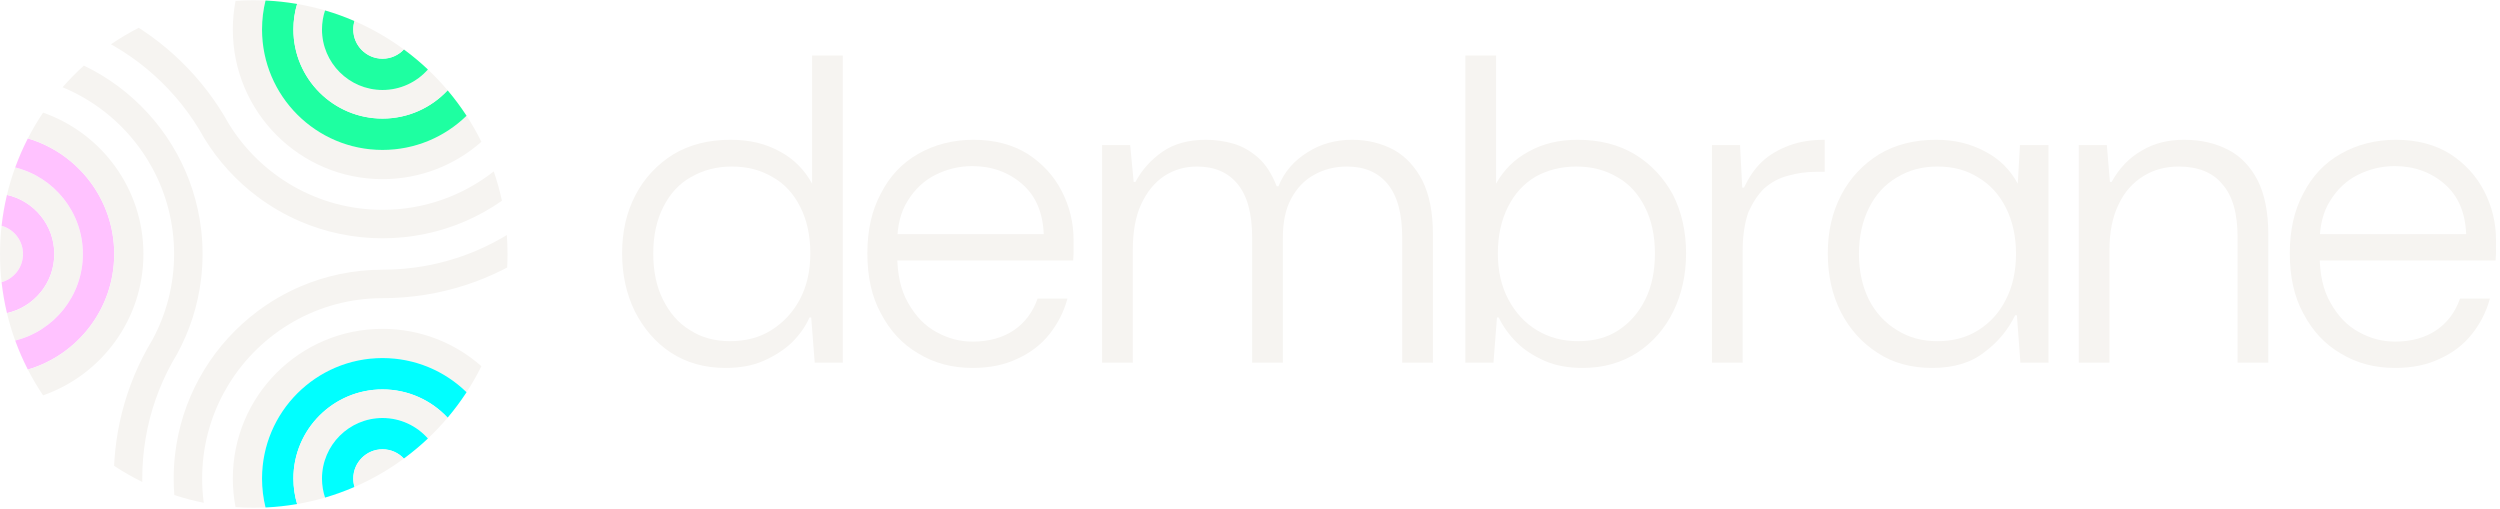
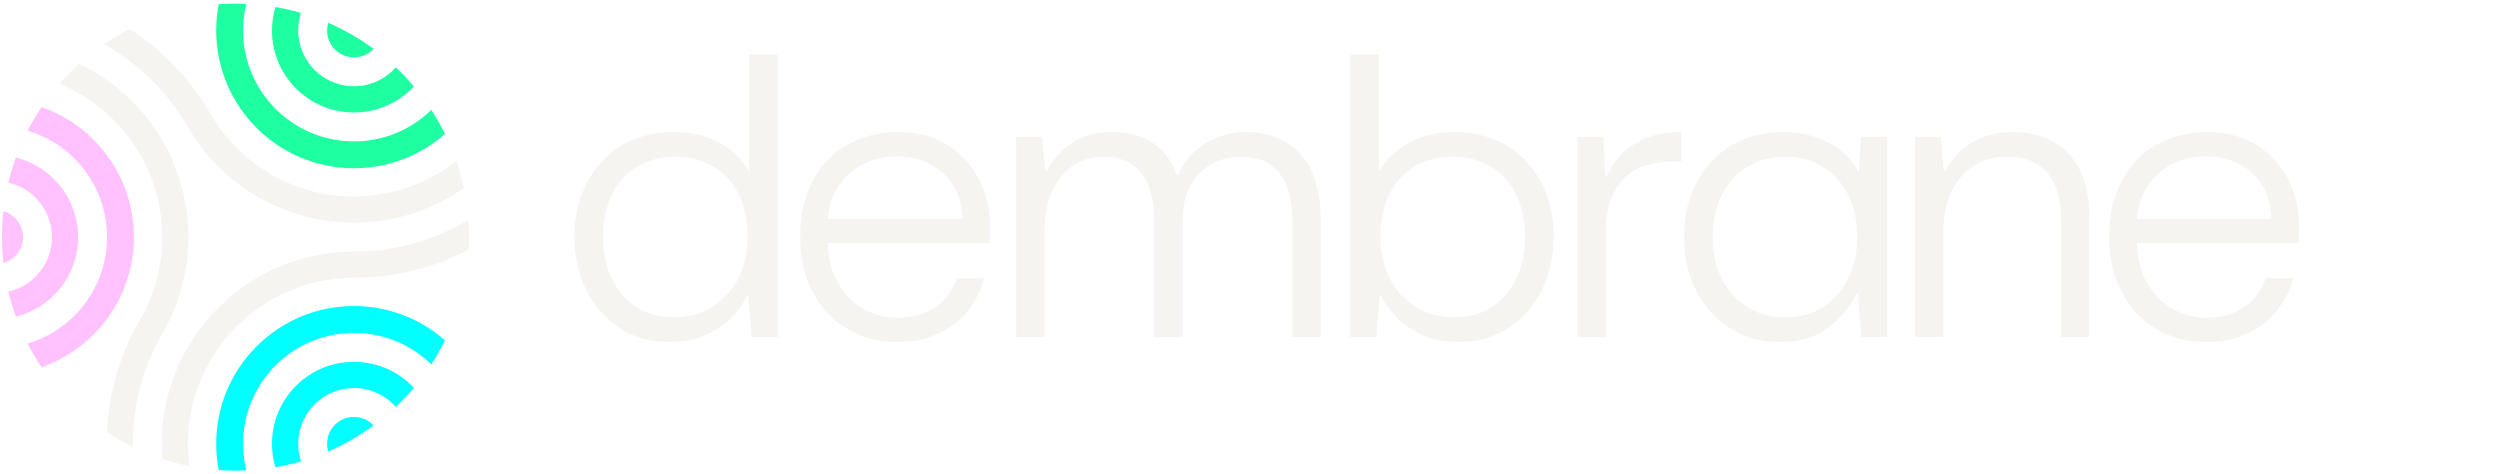
- <svg xmlns="http://www.w3.org/2000/svg" width="100%" height="100%" viewBox="0 0 14245 2896" version="1.1" xml:space="preserve" style="fill-rule:evenodd;clip-rule:evenodd;stroke-linejoin:round;stroke-miterlimit:2;">
-   <g transform="matrix(1,0,0,1,-1874.926,-59516.538)">
-     <g id="Logo" transform="matrix(9.038061,0,0,7.221094,1874.926,59516.538)">
+ <svg xmlns="http://www.w3.org/2000/svg" width="100%" height="100%" viewBox="0 0 15479 2929" version="1.1" xml:space="preserve" style="fill-rule:evenodd;clip-rule:evenodd;stroke-linejoin:round;stroke-miterlimit:2;">
+   <g transform="matrix(1,0,0,1,-50253.746,-52989.896)">
+     <g id="Logo-dark" transform="matrix(9.821041,0,0,7.303392,50253.746,52989.896)">
      <rect x="0" y="0" width="1576.03" height="400.981" style="fill:none;" />
-       <g id="Icon-1" transform="matrix(0.922027,0,0,1.154026,-74.09373,40.86738)">
+       <g id="Icon-1" transform="matrix(0.848518,0,0,1.141022,-66.96476,43.28224)">
        <g transform="matrix(0.12,0,0,0.12,-67.205,-31.28158)">
          <g transform="matrix(2500,0,0,2500,4711.961,2032.066)">
            <path d="M0.26,0.012C0.213,0.012 0.171,0 0.136,-0.023C0.101,-0.046 0.074,-0.078 0.054,-0.117C0.035,-0.156 0.025,-0.2 0.025,-0.249C0.025,-0.299 0.035,-0.343 0.056,-0.383C0.076,-0.421 0.105,-0.452 0.142,-0.475C0.179,-0.497 0.222,-0.508 0.272,-0.508C0.316,-0.508 0.353,-0.499 0.385,-0.481C0.417,-0.464 0.441,-0.439 0.458,-0.408L0.458,-0.7L0.528,-0.7L0.528,-0L0.464,-0L0.456,-0.103L0.452,-0.103C0.443,-0.082 0.429,-0.063 0.412,-0.046C0.394,-0.029 0.372,-0.015 0.347,-0.004C0.322,0.007 0.293,0.012 0.26,0.012ZM0.271,-0.049C0.306,-0.049 0.338,-0.057 0.365,-0.074C0.392,-0.091 0.414,-0.114 0.43,-0.144C0.446,-0.174 0.454,-0.209 0.454,-0.249C0.454,-0.29 0.446,-0.326 0.431,-0.355C0.416,-0.385 0.395,-0.408 0.368,-0.423C0.341,-0.439 0.311,-0.447 0.275,-0.447C0.24,-0.447 0.21,-0.439 0.182,-0.423C0.155,-0.408 0.134,-0.385 0.119,-0.355C0.104,-0.326 0.096,-0.29 0.096,-0.249C0.096,-0.209 0.103,-0.174 0.118,-0.144C0.133,-0.114 0.153,-0.09 0.18,-0.074C0.206,-0.057 0.237,-0.049 0.271,-0.049Z" style="fill:rgb(246,244,241);fill-rule:nonzero;" />
          </g>
          <g transform="matrix(2500,0,0,2500,6109.461,2032.066)">
            <path d="M0.265,0.012C0.218,0.012 0.177,0.001 0.141,-0.021C0.105,-0.042 0.077,-0.072 0.056,-0.112C0.035,-0.15 0.025,-0.196 0.025,-0.249C0.025,-0.302 0.035,-0.347 0.056,-0.386C0.076,-0.425 0.104,-0.455 0.141,-0.476C0.178,-0.497 0.22,-0.508 0.267,-0.508C0.315,-0.508 0.356,-0.497 0.39,-0.476C0.424,-0.454 0.45,-0.426 0.468,-0.391C0.486,-0.356 0.495,-0.319 0.495,-0.279L0.495,-0.258C0.495,-0.251 0.495,-0.242 0.494,-0.233L0.079,-0.233L0.079,-0.293L0.427,-0.293C0.425,-0.342 0.409,-0.38 0.378,-0.407C0.347,-0.434 0.309,-0.448 0.264,-0.448C0.234,-0.448 0.206,-0.441 0.18,-0.428C0.154,-0.415 0.133,-0.395 0.117,-0.369C0.101,-0.344 0.093,-0.312 0.093,-0.274L0.093,-0.247C0.093,-0.202 0.101,-0.165 0.118,-0.136C0.135,-0.106 0.156,-0.084 0.182,-0.07C0.209,-0.055 0.236,-0.048 0.265,-0.048C0.302,-0.048 0.334,-0.057 0.359,-0.074C0.384,-0.091 0.402,-0.115 0.413,-0.146L0.481,-0.146C0.473,-0.116 0.459,-0.089 0.44,-0.065C0.421,-0.041 0.396,-0.022 0.367,-0.009C0.338,0.005 0.304,0.012 0.265,0.012Z" style="fill:rgb(246,244,241);fill-rule:nonzero;" />
          </g>
          <g transform="matrix(2500,0,0,2500,7409.461,2032.066)">
            <path d="M0.04,-0L0.04,-0.496L0.104,-0.496L0.112,-0.412L0.116,-0.412C0.131,-0.44 0.152,-0.463 0.178,-0.481C0.204,-0.499 0.237,-0.508 0.277,-0.508C0.298,-0.508 0.319,-0.505 0.34,-0.499C0.36,-0.493 0.379,-0.482 0.396,-0.467C0.413,-0.452 0.427,-0.43 0.438,-0.402L0.442,-0.402C0.455,-0.435 0.478,-0.461 0.509,-0.48C0.539,-0.499 0.573,-0.508 0.61,-0.508C0.645,-0.508 0.677,-0.5 0.705,-0.485C0.732,-0.47 0.754,-0.446 0.77,-0.415C0.786,-0.383 0.794,-0.342 0.794,-0.293L0.794,-0L0.724,-0L0.724,-0.285C0.724,-0.34 0.713,-0.38 0.691,-0.407C0.669,-0.434 0.638,-0.447 0.598,-0.447C0.571,-0.447 0.546,-0.441 0.523,-0.428C0.501,-0.416 0.484,-0.398 0.471,-0.374C0.458,-0.35 0.452,-0.32 0.452,-0.285L0.452,-0L0.382,-0L0.382,-0.285C0.382,-0.34 0.371,-0.38 0.349,-0.407C0.327,-0.434 0.296,-0.447 0.256,-0.447C0.229,-0.447 0.204,-0.44 0.181,-0.425C0.159,-0.41 0.142,-0.389 0.129,-0.361C0.116,-0.333 0.11,-0.298 0.11,-0.257L0.11,-0L0.04,-0Z" style="fill:rgb(246,244,241);fill-rule:nonzero;" />
          </g>
          <g transform="matrix(2500,0,0,2500,9466.961,2032.066)">
            <path d="M0.313,0.012C0.28,0.012 0.251,0.007 0.226,-0.004C0.201,-0.015 0.179,-0.029 0.162,-0.046C0.145,-0.063 0.131,-0.082 0.121,-0.103L0.117,-0.103L0.109,-0L0.045,-0L0.045,-0.7L0.115,-0.7L0.115,-0.408C0.132,-0.439 0.157,-0.464 0.189,-0.481C0.221,-0.499 0.258,-0.508 0.301,-0.508C0.351,-0.508 0.394,-0.497 0.431,-0.475C0.469,-0.452 0.497,-0.421 0.518,-0.383C0.538,-0.343 0.548,-0.299 0.548,-0.249C0.548,-0.2 0.538,-0.156 0.519,-0.117C0.5,-0.078 0.472,-0.046 0.437,-0.023C0.401,0 0.36,0.012 0.313,0.012ZM0.302,-0.049C0.338,-0.049 0.368,-0.057 0.394,-0.074C0.42,-0.091 0.44,-0.114 0.455,-0.144C0.47,-0.174 0.477,-0.209 0.477,-0.249C0.477,-0.29 0.469,-0.326 0.454,-0.355C0.439,-0.385 0.418,-0.408 0.391,-0.423C0.364,-0.439 0.333,-0.447 0.298,-0.447C0.263,-0.447 0.232,-0.439 0.205,-0.424C0.178,-0.408 0.157,-0.385 0.142,-0.355C0.127,-0.325 0.119,-0.29 0.119,-0.249C0.119,-0.209 0.127,-0.174 0.143,-0.144C0.159,-0.114 0.181,-0.09 0.208,-0.074C0.236,-0.057 0.267,-0.049 0.302,-0.049Z" style="fill:rgb(246,244,241);fill-rule:nonzero;" />
          </g>
          <g transform="matrix(2500,0,0,2500,10884.461,2032.066)">
            <path d="M0.04,-0L0.04,-0.496L0.104,-0.496L0.109,-0.399L0.113,-0.399C0.124,-0.422 0.137,-0.442 0.154,-0.458C0.171,-0.474 0.192,-0.486 0.216,-0.495C0.24,-0.504 0.267,-0.508 0.297,-0.508L0.297,-0.435L0.278,-0.435C0.255,-0.435 0.234,-0.432 0.213,-0.426C0.193,-0.421 0.175,-0.411 0.16,-0.398C0.145,-0.384 0.133,-0.365 0.123,-0.343C0.115,-0.32 0.11,-0.291 0.11,-0.257L0.11,-0L0.04,-0Z" style="fill:rgb(246,244,241);fill-rule:nonzero;" />
          </g>
          <g transform="matrix(2500,0,0,2500,11581.961,2032.066)">
            <path d="M0.263,0.012C0.216,0.012 0.174,0.001 0.139,-0.022C0.103,-0.045 0.075,-0.076 0.055,-0.115C0.035,-0.154 0.025,-0.199 0.025,-0.249C0.025,-0.299 0.035,-0.343 0.056,-0.383C0.076,-0.421 0.105,-0.452 0.142,-0.475C0.179,-0.497 0.222,-0.508 0.272,-0.508C0.314,-0.508 0.351,-0.499 0.384,-0.481C0.417,-0.464 0.441,-0.439 0.458,-0.408L0.463,-0.496L0.528,-0.496L0.528,-0L0.464,-0L0.456,-0.108L0.452,-0.108C0.436,-0.075 0.413,-0.047 0.382,-0.024C0.352,0 0.312,0.012 0.263,0.012ZM0.275,-0.049C0.31,-0.049 0.341,-0.057 0.368,-0.074C0.395,-0.091 0.416,-0.114 0.431,-0.144C0.446,-0.173 0.454,-0.208 0.454,-0.248C0.454,-0.288 0.446,-0.323 0.431,-0.353C0.416,-0.383 0.395,-0.406 0.368,-0.422C0.341,-0.439 0.311,-0.447 0.275,-0.447C0.24,-0.447 0.21,-0.439 0.182,-0.422C0.155,-0.406 0.134,-0.383 0.119,-0.353C0.104,-0.323 0.096,-0.288 0.096,-0.248C0.096,-0.208 0.104,-0.173 0.119,-0.143C0.134,-0.114 0.156,-0.09 0.183,-0.074C0.21,-0.057 0.24,-0.049 0.275,-0.049Z" style="fill:rgb(246,244,241);fill-rule:nonzero;" />
          </g>
          <g transform="matrix(2500,0,0,2500,11581.961,2032.066)">
                    </g>
          <g transform="matrix(2500,0,0,2500,12974.461,2032.066)">
            <path d="M0.04,-0L0.04,-0.496L0.104,-0.496L0.111,-0.412L0.115,-0.412C0.132,-0.443 0.155,-0.467 0.183,-0.483C0.211,-0.5 0.243,-0.508 0.28,-0.508C0.319,-0.508 0.352,-0.5 0.381,-0.485C0.41,-0.47 0.432,-0.446 0.448,-0.415C0.464,-0.383 0.472,-0.342 0.472,-0.293L0.472,-0L0.402,-0L0.402,-0.285C0.402,-0.34 0.391,-0.38 0.367,-0.407C0.345,-0.434 0.311,-0.447 0.268,-0.447C0.238,-0.447 0.211,-0.44 0.187,-0.425C0.163,-0.41 0.144,-0.389 0.131,-0.361C0.117,-0.333 0.11,-0.298 0.11,-0.257L0.11,-0L0.04,-0Z" style="fill:rgb(246,244,241);fill-rule:nonzero;" />
          </g>
          <g transform="matrix(2500,0,0,2500,14214.461,2032.066)">
            <path d="M0.265,0.012C0.218,0.012 0.177,0.001 0.141,-0.021C0.105,-0.042 0.077,-0.072 0.056,-0.112C0.035,-0.15 0.025,-0.196 0.025,-0.249C0.025,-0.302 0.035,-0.347 0.056,-0.386C0.076,-0.425 0.104,-0.455 0.141,-0.476C0.178,-0.497 0.22,-0.508 0.267,-0.508C0.315,-0.508 0.356,-0.497 0.39,-0.476C0.424,-0.454 0.45,-0.426 0.468,-0.391C0.486,-0.356 0.495,-0.319 0.495,-0.279L0.495,-0.258C0.495,-0.251 0.495,-0.242 0.494,-0.233L0.079,-0.233L0.079,-0.293L0.427,-0.293C0.425,-0.342 0.409,-0.38 0.378,-0.407C0.347,-0.434 0.309,-0.448 0.264,-0.448C0.234,-0.448 0.206,-0.441 0.18,-0.428C0.154,-0.415 0.133,-0.395 0.117,-0.369C0.101,-0.344 0.093,-0.312 0.093,-0.274L0.093,-0.247C0.093,-0.202 0.101,-0.165 0.118,-0.136C0.135,-0.106 0.156,-0.084 0.182,-0.07C0.209,-0.055 0.236,-0.048 0.265,-0.048C0.302,-0.048 0.334,-0.057 0.359,-0.074C0.384,-0.091 0.402,-0.115 0.413,-0.146L0.481,-0.146C0.473,-0.116 0.459,-0.089 0.44,-0.065C0.421,-0.041 0.396,-0.022 0.367,-0.009C0.338,0.005 0.304,0.012 0.265,0.012Z" style="fill:rgb(246,244,241);fill-rule:nonzero;" />
          </g>
          <g transform="matrix(2500,0,0,2500,15501.961,2032.066)">
                    </g>
        </g>
      </g>
-       <g transform="matrix(1.049011,0,0,1.793824,-1072.055,-159.2235)">
+       <g transform="matrix(0.965379,0,0,1.773611,-985.3638,-154.5539)">
        <g transform="matrix(0.106549,0,0,0.077987,386.467,0)">
-           <path d="M5973.296,2729.502C5967.539,2677.4 5964.583,2624.459 5964.583,2570.833C5964.583,2517.207 5967.539,2464.266 5973.296,2412.164C6042.706,2431.537 6093.687,2495.279 6093.687,2570.833C6093.687,2646.388 6042.706,2710.129 5973.296,2729.502Z" style="fill:rgb(246,244,241);" />
+           <path d="M5973.296,2729.502C5967.539,2677.4 5964.583,2624.459 5964.583,2570.833C5964.583,2517.207 5967.539,2464.266 5973.296,2412.164C6042.706,2431.537 6093.687,2495.279 6093.687,2570.833C6093.687,2646.388 6042.706,2710.129 5973.296,2729.502Z" style="fill:rgb(255,194,255);" />
        </g>
        <g transform="matrix(0.106549,0,0,0.077987,386.467,0)">
-           <path d="M5973.342,2411.745C5973.482,2410.486 5973.623,2409.228 5973.766,2407.971C5973.908,2406.714 5974.053,2405.458 5974.198,2404.202C5980.482,2350.107 5989.787,2296.928 6001.941,2244.838C6002.225,2243.621 6002.51,2242.404 6002.798,2241.187C6003.085,2239.971 6003.374,2238.754 6003.664,2237.539C6156.273,2271.641 6270.48,2408.005 6270.48,2570.833C6270.48,2733.662 6156.274,2870.026 6003.664,2904.128C6003.374,2902.912 6003.085,2901.696 6002.798,2900.479C6002.51,2899.263 6002.225,2898.046 6001.941,2896.828C5989.787,2844.739 5980.482,2791.56 5974.198,2737.465C5974.053,2736.209 5973.908,2734.952 5973.766,2733.696C5973.623,2732.438 5973.482,2731.18 5973.342,2729.922C6042.962,2710.522 6094.104,2646.603 6094.104,2570.833C6094.104,2495.064 6042.962,2431.145 5973.342,2411.745Z" style="fill:rgb(255,194,255);" />
+           <path d="M6003.761,2237.133C6016.328,2184.596 6031.795,2133.18 6049.984,2083.064C6268.93,2137.281 6431.439,2335.229 6431.439,2570.833C6431.439,2806.437 6268.93,3004.386 6049.984,3058.602C6031.795,3008.487 6016.328,2957.071 6003.761,2904.533C6156.554,2870.387 6270.896,2733.859 6270.896,2570.833C6270.896,2407.808 6156.554,2271.279 6003.761,2237.133Z" style="fill:rgb(255,194,255);" />
        </g>
        <g transform="matrix(0.106549,0,0,0.077987,386.467,0)">
-           <path d="M6003.761,2237.133C6016.328,2184.596 6031.795,2133.18 6049.984,2083.064C6268.93,2137.281 6431.439,2335.229 6431.439,2570.833C6431.439,2806.437 6268.93,3004.386 6049.984,3058.602C6031.795,3008.487 6016.328,2957.071 6003.761,2904.533C6156.554,2870.387 6270.896,2733.859 6270.896,2570.833C6270.896,2407.808 6156.554,2271.279 6003.761,2237.133Z" style="fill:rgb(246,244,241);" />
-         </g>
-         <g transform="matrix(0.106549,0,0,0.077987,386.467,0)">
-           <path d="M6050.127,2082.67C6050.556,2081.489 6050.987,2080.308 6051.42,2079.127C6051.852,2077.947 6052.286,2076.766 6052.722,2075.587C6071.612,2024.435 6093.342,1974.655 6117.722,1926.437C6118.359,1925.176 6118.999,1923.917 6119.64,1922.658C6120.281,1921.398 6120.925,1920.14 6121.57,1918.883C6403.017,2002.008 6608.648,2262.596 6608.648,2570.833C6608.648,2879.07 6403.017,3139.658 6121.57,3222.784C6120.925,3221.527 6120.281,3220.268 6119.64,3219.009C6118.999,3217.75 6118.359,3216.49 6117.722,3215.229C6093.342,3167.012 6071.612,3117.231 6052.722,3066.08C6052.286,3064.9 6051.852,3063.72 6051.42,3062.539C6050.987,3061.359 6050.556,3060.178 6050.127,3058.996C6269.233,3004.72 6431.855,2806.617 6431.855,2570.833C6431.855,2335.049 6269.233,2136.947 6050.127,2082.67Z" style="fill:rgb(255,194,255);" />
-         </g>
-         <g transform="matrix(0.106549,0,0,0.077987,386.467,0)">
-           <path d="M6121.57,1918.883C6147.356,1868.627 6176.028,1820.092 6207.367,1773.497C6536.788,1888.647 6773.357,2202.331 6773.357,2570.833C6773.357,2939.335 6536.788,3253.02 6207.367,3368.169C6176.028,3321.574 6147.356,3273.039 6121.57,3222.784C6403.017,3139.658 6608.648,2879.07 6608.648,2570.833C6608.648,2262.596 6403.017,2002.008 6121.57,1918.883Z" style="fill:rgb(246,244,241);" />
+           <path d="M6121.57,1918.883C6147.356,1868.627 6176.028,1820.092 6207.367,1773.497C6536.788,1888.647 6773.357,2202.331 6773.357,2570.833C6773.357,2939.335 6536.788,3253.02 6207.367,3368.169C6176.028,3321.574 6147.356,3273.039 6121.57,3222.784C6403.017,3139.658 6608.648,2879.07 6608.648,2570.833C6608.648,2262.596 6403.017,2002.008 6121.57,1918.883Z" style="fill:rgb(255,194,255);" />
        </g>
        <g transform="matrix(0.106549,0,0,0.077987,386.467,0)">
          <path d="M6437.496,1508.147C6506.761,1541.383 6572.282,1581.193 6633.25,1626.767C6753.235,1716.456 6855.582,1828.468 6934.113,1956.622C6943.512,1973.687 6953.268,1990.528 6963.371,2007.135C7033.848,2136.085 7080.913,2279.629 7098.835,2432.034C7104.189,2477.561 7106.942,2523.878 7106.942,2570.833C7106.942,2617.789 7104.189,2664.106 7098.835,2709.632C7080.913,2862.038 7033.848,3005.581 6963.371,3134.531C6953.251,3151.166 6943.48,3168.036 6934.066,3185.13C6862.242,3315.56 6811.274,3459.061 6785.669,3611.126C6773.35,3684.282 6766.902,3759.421 6766.827,3836.04L6766.826,3837.402C6766.826,3843.837 6766.871,3850.262 6766.961,3856.676C6711.881,3829.662 6658.786,3799.213 6607.957,3765.608C6608.346,3757.297 6608.801,3749.004 6609.323,3740.728C6614.084,3665.228 6624.384,3591.221 6639.819,3519.109C6671.353,3371.79 6724.321,3232.38 6795.297,3104.307C6805.35,3088.027 6814.956,3071.444 6824.1,3054.573C6902.095,2910.666 6946.4,2745.883 6946.4,2570.833C6946.4,2395.784 6902.095,2231.001 6824.1,2087.094C6814.941,2070.194 6805.316,2053.582 6795.245,2037.275C6683.337,1856.085 6516.182,1712.564 6317.356,1630.285C6354.946,1587.226 6395.071,1546.435 6437.496,1508.147Z" style="fill:rgb(246,244,241);" />
        </g>
        <g transform="matrix(0.106549,0,0,0.077987,386.467,0)">
          <path d="M6947.659,3930.395C6945.258,3899.711 6944.035,3868.698 6944.035,3837.402C6944.035,3790.447 6946.788,3744.13 6952.142,3698.603C6970.064,3546.198 7017.129,3402.654 7087.607,3273.704C7097.709,3257.097 7107.465,3240.256 7116.864,3223.191C7195.395,3095.036 7297.742,2983.025 7417.727,2893.336C7491.339,2838.31 7571.59,2791.686 7657.053,2754.892C7799.723,2693.468 7956.919,2659.438 8121.999,2659.438C8288.065,2659.438 8447.194,2629.502 8594.28,2574.738C8665.267,2548.308 8733.448,2516.095 8798.251,2478.673C8806.605,2473.849 8814.903,2468.938 8823.144,2463.942C8825.755,2499.233 8827.083,2534.879 8827.083,2570.833C8827.083,2596.438 8826.41,2621.886 8825.079,2647.162C8814.892,2652.511 8804.637,2657.747 8794.315,2662.869C8727.92,2695.818 8658.773,2724.042 8587.314,2747.1C8440.673,2794.417 8284.298,2819.98 8121.999,2819.98C7756.075,2819.98 7435.01,3013.575 7255.732,3303.844C7245.661,3320.15 7236.037,3336.762 7226.877,3353.662C7148.882,3497.57 7104.578,3662.353 7104.578,3837.402C7104.578,3883.8 7107.691,3929.477 7113.718,3974.235C7057.091,3962.896 7001.666,3948.211 6947.659,3930.395Z" style="fill:rgb(246,244,241);" />
        </g>
        <g transform="matrix(0.106549,0,0,0.077987,386.467,0)">
-           <path d="M7462.078,4000.574C7440.121,4001.577 7418.036,4002.083 7395.833,4002.083C7361.252,4002.083 7326.956,4000.854 7292.986,3998.437C7282.902,3946.303 7277.62,3892.464 7277.62,3837.402C7277.62,3371.377 7655.974,2993.023 8121.999,2993.023C8335.686,2993.023 8530.939,3072.571 8679.736,3203.645C8654.67,3254.359 8626.687,3303.379 8596.006,3350.484C8473.528,3231.229 8306.279,3157.732 8121.999,3157.732C7746.879,3157.732 7442.329,3462.282 7442.329,3837.402C7442.329,3893.642 7449.176,3948.295 7462.078,4000.574Z" style="fill:rgb(246,244,241);" />
+           <path d="M7462.078,4000.574C7440.121,4001.577 7418.036,4002.083 7395.833,4002.083C7361.252,4002.083 7326.956,4000.854 7292.986,3998.437C7282.902,3946.303 7277.62,3892.464 7277.62,3837.402C7277.62,3371.377 7655.974,2993.023 8121.999,2993.023C8335.686,2993.023 8530.939,3072.571 8679.736,3203.645C8654.67,3254.359 8626.687,3303.379 8596.006,3350.484C8473.528,3231.229 8306.279,3157.732 8121.999,3157.732C7746.879,3157.732 7442.329,3462.282 7442.329,3837.402C7442.329,3893.642 7449.176,3948.295 7462.078,4000.574Z" style="fill:rgb(0,255,255);" />
        </g>
        <g transform="matrix(0.106549,0,0,0.077987,386.467,0)">
-           <path d="M8596.006,3350.484C8595.234,3351.67 8594.459,3352.855 8593.683,3354.038C8592.908,3355.222 8592.13,3356.404 8591.351,3357.585C8561.386,3403.002 8528.902,3446.615 8494.101,3488.223C8493.293,3489.188 8492.484,3490.153 8491.674,3491.117C8490.864,3492.08 8490.053,3493.042 8489.24,3494.004C8397.444,3395.885 8266.831,3334.525 8121.999,3334.525C7844.454,3334.525 7619.122,3559.856 7619.122,3837.402C7619.122,3887.397 7626.433,3935.698 7640.044,3981.293C7638.803,3981.506 7637.562,3981.718 7636.32,3981.929C7635.079,3982.139 7633.837,3982.348 7632.595,3982.555C7579.511,3991.407 7525.443,3997.333 7470.562,4000.162C7469.149,4000.235 7467.735,4000.306 7466.321,4000.374C7464.907,4000.443 7463.493,4000.51 7462.078,4000.574C7449.176,3948.295 7442.329,3893.642 7442.329,3837.402C7442.329,3462.282 7746.879,3157.732 8121.999,3157.732C8306.279,3157.732 8473.528,3231.229 8596.006,3350.484Z" style="fill:rgb(0,255,255);" />
+           <path d="M8488.969,3494.324C8454.287,3535.326 8417.343,3574.353 8378.329,3611.213C8315.659,3540.258 8224.017,3495.484 8121.999,3495.484C7933.29,3495.484 7780.081,3648.692 7780.081,3837.402C7780.081,3874.95 7786.147,3911.092 7797.351,3944.901C7746.177,3959.85 7693.821,3972.015 7640.457,3981.221C7626.848,3935.65 7619.539,3887.373 7619.539,3837.402C7619.539,3560.086 7844.684,3334.941 8121.999,3334.941C8266.729,3334.941 8397.248,3396.266 8488.969,3494.324Z" style="fill:rgb(0,255,255);" />
        </g>
        <g transform="matrix(0.106549,0,0,0.077987,386.467,0)">
-           <path d="M8488.969,3494.324C8454.287,3535.326 8417.343,3574.353 8378.329,3611.213C8315.659,3540.258 8224.017,3495.484 8121.999,3495.484C7933.29,3495.484 7780.081,3648.692 7780.081,3837.402C7780.081,3874.95 7786.147,3911.092 7797.351,3944.901C7746.177,3959.85 7693.821,3972.015 7640.457,3981.221C7626.848,3935.65 7619.539,3887.373 7619.539,3837.402C7619.539,3560.086 7844.684,3334.941 8121.999,3334.941C8266.729,3334.941 8397.248,3396.266 8488.969,3494.324Z" style="fill:rgb(246,244,241);" />
-         </g>
-         <g transform="matrix(0.106549,0,0,0.077987,386.467,0)">
-           <path d="M8378.025,3611.499C8377.116,3612.358 8376.206,3613.215 8375.294,3614.071C8374.383,3614.927 8373.47,3615.782 8372.556,3616.636C8333.241,3653.374 8291.855,3687.923 8248.594,3720.089C8247.585,3720.839 8246.574,3721.588 8245.563,3722.336C8244.551,3723.084 8243.538,3723.831 8242.525,3724.577C8212.385,3692.397 8169.524,3672.276 8121.999,3672.276C8030.864,3672.276 7956.874,3746.267 7956.874,3837.402C7956.874,3853.871 7959.289,3869.78 7963.786,3884.794C7962.631,3885.294 7961.476,3885.793 7960.32,3886.29C7959.165,3886.787 7958.009,3887.282 7956.852,3887.776C7907.573,3908.818 7856.877,3927.174 7804.948,3942.659C7803.75,3943.016 7802.551,3943.372 7801.351,3943.726C7800.152,3944.08 7798.952,3944.433 7797.751,3944.784C7786.558,3911.012 7780.498,3874.909 7780.498,3837.402C7780.498,3648.922 7933.52,3495.9 8121.999,3495.9C8223.897,3495.9 8315.432,3540.625 8378.025,3611.499Z" style="fill:rgb(0,255,255);" />
-         </g>
-         <g transform="matrix(0.106549,0,0,0.077987,386.467,0)">
-           <path d="M8242.186,3724.825C8156.303,3787.946 8063.129,3841.716 7964.171,3884.627C7959.695,3869.665 7957.29,3853.812 7957.29,3837.402C7957.29,3746.497 8031.094,3672.693 8121.999,3672.693C8169.386,3672.693 8212.125,3692.748 8242.186,3724.825Z" style="fill:rgb(246,244,241);" />
+           <path d="M8242.186,3724.825C8156.303,3787.946 8063.129,3841.716 7964.171,3884.627C7959.695,3869.665 7957.29,3853.812 7957.29,3837.402C7957.29,3746.497 8031.094,3672.693 8121.999,3672.693C8169.386,3672.693 8212.125,3692.748 8242.186,3724.825Z" style="fill:rgb(0,255,255);" />
        </g>
        <g transform="matrix(0.106549,0,0,0.077987,386.467,0)">
          <path d="M6747.075,1294.937C6754.319,1299.594 6761.522,1304.312 6768.681,1309.089C6830.917,1350.613 6889.914,1396.618 6945.209,1446.64C7054.88,1545.855 7149.988,1660.875 7226.925,1788.092C7236.07,1804.961 7245.678,1821.544 7255.732,1837.823C7435.01,2128.092 7756.075,2321.686 8121.999,2321.686C8358.647,2321.686 8576.532,2240.717 8749.44,2104.996C8767.981,2158.817 8783.401,2214.085 8795.482,2270.585C8730.455,2316.013 8660.638,2355.048 8586.946,2386.775C8444.276,2448.199 8287.08,2482.229 8121.999,2482.229C7956.919,2482.229 7799.723,2448.199 7657.053,2386.775C7571.59,2349.98 7491.339,2303.357 7417.727,2248.331C7297.742,2158.642 7195.395,2046.63 7116.864,1918.476C7107.45,1901.382 7097.677,1884.514 7087.556,1867.879C7008.709,1738.29 6908.737,1622.944 6792.435,1526.64C6734.555,1478.712 6672.631,1435.501 6607.254,1397.596C6601.626,1394.333 6595.973,1391.11 6590.294,1387.925C6640.368,1353.742 6692.721,1322.654 6747.075,1294.937Z" style="fill:rgb(246,244,241);" />
        </g>
        <g transform="matrix(0.106549,0,0,0.077987,386.467,0)">
-           <path d="M8596.006,1791.183C8626.687,1838.288 8654.67,1887.308 8679.736,1938.022C8530.939,2069.095 8335.686,2148.644 8121.999,2148.644C7655.974,2148.644 7277.62,1770.29 7277.62,1304.265C7277.62,1249.202 7282.902,1195.364 7292.986,1143.229C7326.956,1140.812 7361.252,1139.583 7395.833,1139.583C7418.036,1139.583 7440.121,1140.09 7462.078,1141.092C7449.176,1193.371 7442.329,1248.025 7442.329,1304.265C7442.329,1679.385 7746.879,1983.935 8121.999,1983.935C8306.279,1983.935 8473.528,1910.438 8596.006,1791.183Z" style="fill:rgb(246,244,241);" />
+           <path d="M8596.006,1791.183C8626.687,1838.288 8654.67,1887.308 8679.736,1938.022C8530.939,2069.095 8335.686,2148.644 8121.999,2148.644C7655.974,2148.644 7277.62,1770.29 7277.62,1304.265C7277.62,1249.202 7282.902,1195.364 7292.986,1143.229C7326.956,1140.812 7361.252,1139.583 7395.833,1139.583C7418.036,1139.583 7440.121,1140.09 7462.078,1141.092C7449.176,1193.371 7442.329,1248.025 7442.329,1304.265C7442.329,1679.385 7746.879,1983.935 8121.999,1983.935C8306.279,1983.935 8473.528,1910.438 8596.006,1791.183Z" style="fill:rgb(30,255,161);" />
        </g>
        <g transform="matrix(0.106549,0,0,0.077987,386.467,0)">
-           <path d="M7462.078,1141.092C7463.493,1141.157 7464.907,1141.224 7466.321,1141.292C7467.735,1141.361 7469.149,1141.432 7470.562,1141.505C7525.443,1144.333 7579.511,1150.259 7632.595,1159.111C7633.837,1159.319 7635.079,1159.527 7636.32,1159.738C7637.562,1159.948 7638.803,1160.16 7640.044,1160.374C7626.433,1205.969 7619.122,1254.27 7619.122,1304.265C7619.122,1581.81 7844.454,1807.142 8121.999,1807.142C8266.831,1807.142 8397.444,1745.782 8489.24,1647.663C8490.053,1648.624 8490.864,1649.587 8491.674,1650.55C8492.484,1651.514 8493.293,1652.478 8494.101,1653.444C8528.902,1695.052 8561.386,1738.665 8591.351,1784.082C8592.13,1785.263 8592.908,1786.445 8593.683,1787.628C8594.459,1788.812 8595.234,1789.997 8596.006,1791.183C8473.528,1910.438 8306.279,1983.935 8121.999,1983.935C7746.879,1983.935 7442.329,1679.385 7442.329,1304.265C7442.329,1248.025 7449.176,1193.371 7462.078,1141.092Z" style="fill:rgb(30,255,161);" />
+           <path d="M7640.457,1160.445C7693.821,1169.651 7746.177,1181.817 7797.351,1196.766C7786.147,1230.575 7780.081,1266.717 7780.081,1304.265C7780.081,1492.974 7933.29,1646.183 8121.999,1646.183C8224.017,1646.183 8315.659,1601.409 8378.329,1530.454C8417.343,1567.313 8454.287,1606.341 8488.969,1647.343C8397.248,1745.401 8266.729,1806.725 8121.999,1806.725C7844.684,1806.725 7619.539,1581.58 7619.539,1304.265C7619.539,1254.294 7626.848,1206.016 7640.457,1160.445Z" style="fill:rgb(30,255,161);" />
        </g>
        <g transform="matrix(0.106549,0,0,0.077987,386.467,0)">
-           <path d="M7640.457,1160.445C7693.821,1169.651 7746.177,1181.817 7797.351,1196.766C7786.147,1230.575 7780.081,1266.717 7780.081,1304.265C7780.081,1492.974 7933.29,1646.183 8121.999,1646.183C8224.017,1646.183 8315.659,1601.409 8378.329,1530.454C8417.343,1567.313 8454.287,1606.341 8488.969,1647.343C8397.248,1745.401 8266.729,1806.725 8121.999,1806.725C7844.684,1806.725 7619.539,1581.58 7619.539,1304.265C7619.539,1254.294 7626.848,1206.016 7640.457,1160.445Z" style="fill:rgb(246,244,241);" />
-         </g>
-         <g transform="matrix(0.106549,0,0,0.077987,386.467,0)">
-           <path d="M7797.751,1196.883C7798.952,1197.234 7800.152,1197.586 7801.351,1197.941C7802.551,1198.295 7803.75,1198.651 7804.948,1199.008C7856.877,1214.493 7907.573,1232.848 7956.852,1253.89C7958.009,1254.384 7959.165,1254.88 7960.32,1255.377C7961.476,1255.874 7962.631,1256.373 7963.786,1256.873C7959.289,1271.887 7956.874,1287.796 7956.874,1304.265C7956.874,1395.4 8030.864,1469.39 8121.999,1469.39C8169.524,1469.39 8212.385,1449.269 8242.525,1417.09C8243.538,1417.835 8244.551,1418.582 8245.563,1419.331C8246.574,1420.078 8247.585,1420.827 8248.594,1421.578C8291.855,1453.744 8333.241,1488.293 8372.556,1525.03C8373.47,1525.884 8374.383,1526.739 8375.294,1527.595C8376.206,1528.452 8377.116,1529.309 8378.025,1530.168C8315.432,1601.042 8223.897,1645.766 8121.999,1645.766C7933.52,1645.766 7780.498,1492.745 7780.498,1304.265C7780.498,1266.758 7786.558,1230.655 7797.751,1196.883Z" style="fill:rgb(30,255,161);" />
-         </g>
-         <g transform="matrix(0.106549,0,0,0.077987,386.467,0)">
-           <path d="M7964.171,1257.04C8063.129,1299.951 8156.303,1353.72 8242.186,1416.841C8212.125,1448.918 8169.386,1468.974 8121.999,1468.974C8031.094,1468.974 7957.29,1395.17 7957.29,1304.265C7957.29,1287.855 7959.695,1272.002 7964.171,1257.04Z" style="fill:rgb(246,244,241);" />
+           <path d="M7964.171,1257.04C8063.129,1299.951 8156.303,1353.72 8242.186,1416.841C8212.125,1448.918 8169.386,1468.974 8121.999,1468.974C8031.094,1468.974 7957.29,1395.17 7957.29,1304.265C7957.29,1287.855 7959.695,1272.002 7964.171,1257.04Z" style="fill:rgb(30,255,161);" />
        </g>
      </g>
    </g>
    <g id="Icon-11">
        </g>
  </g>
</svg>
